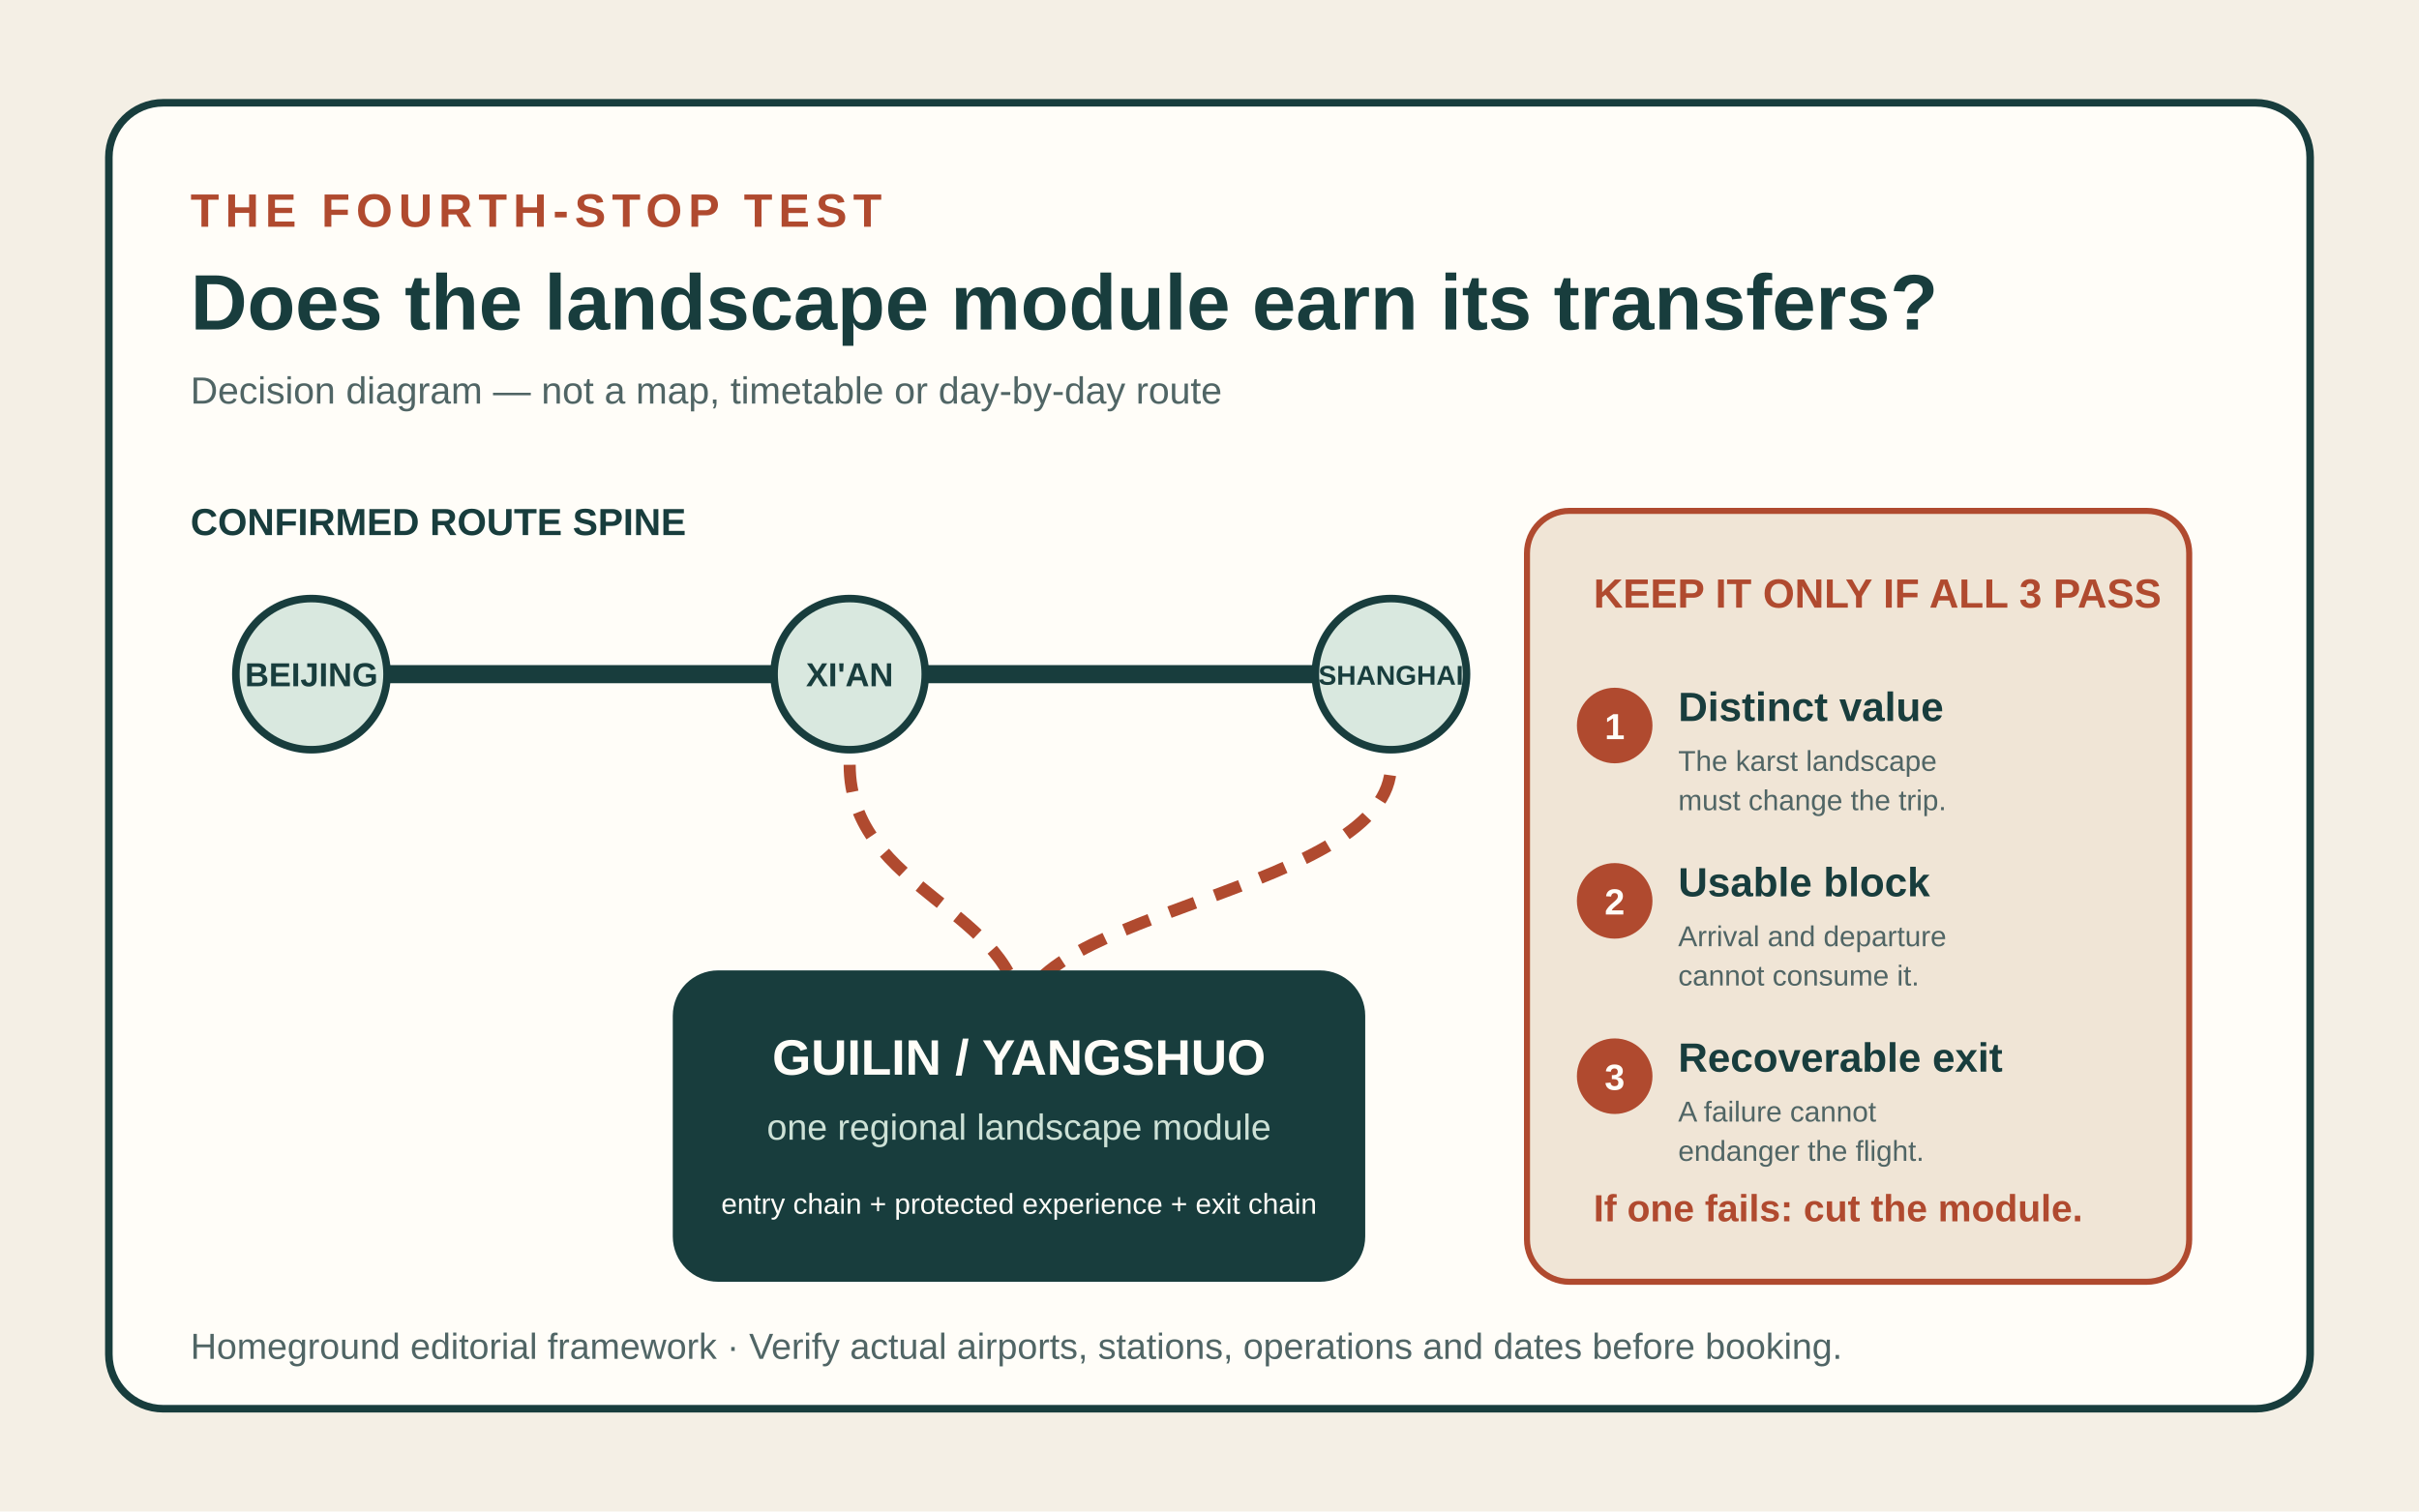
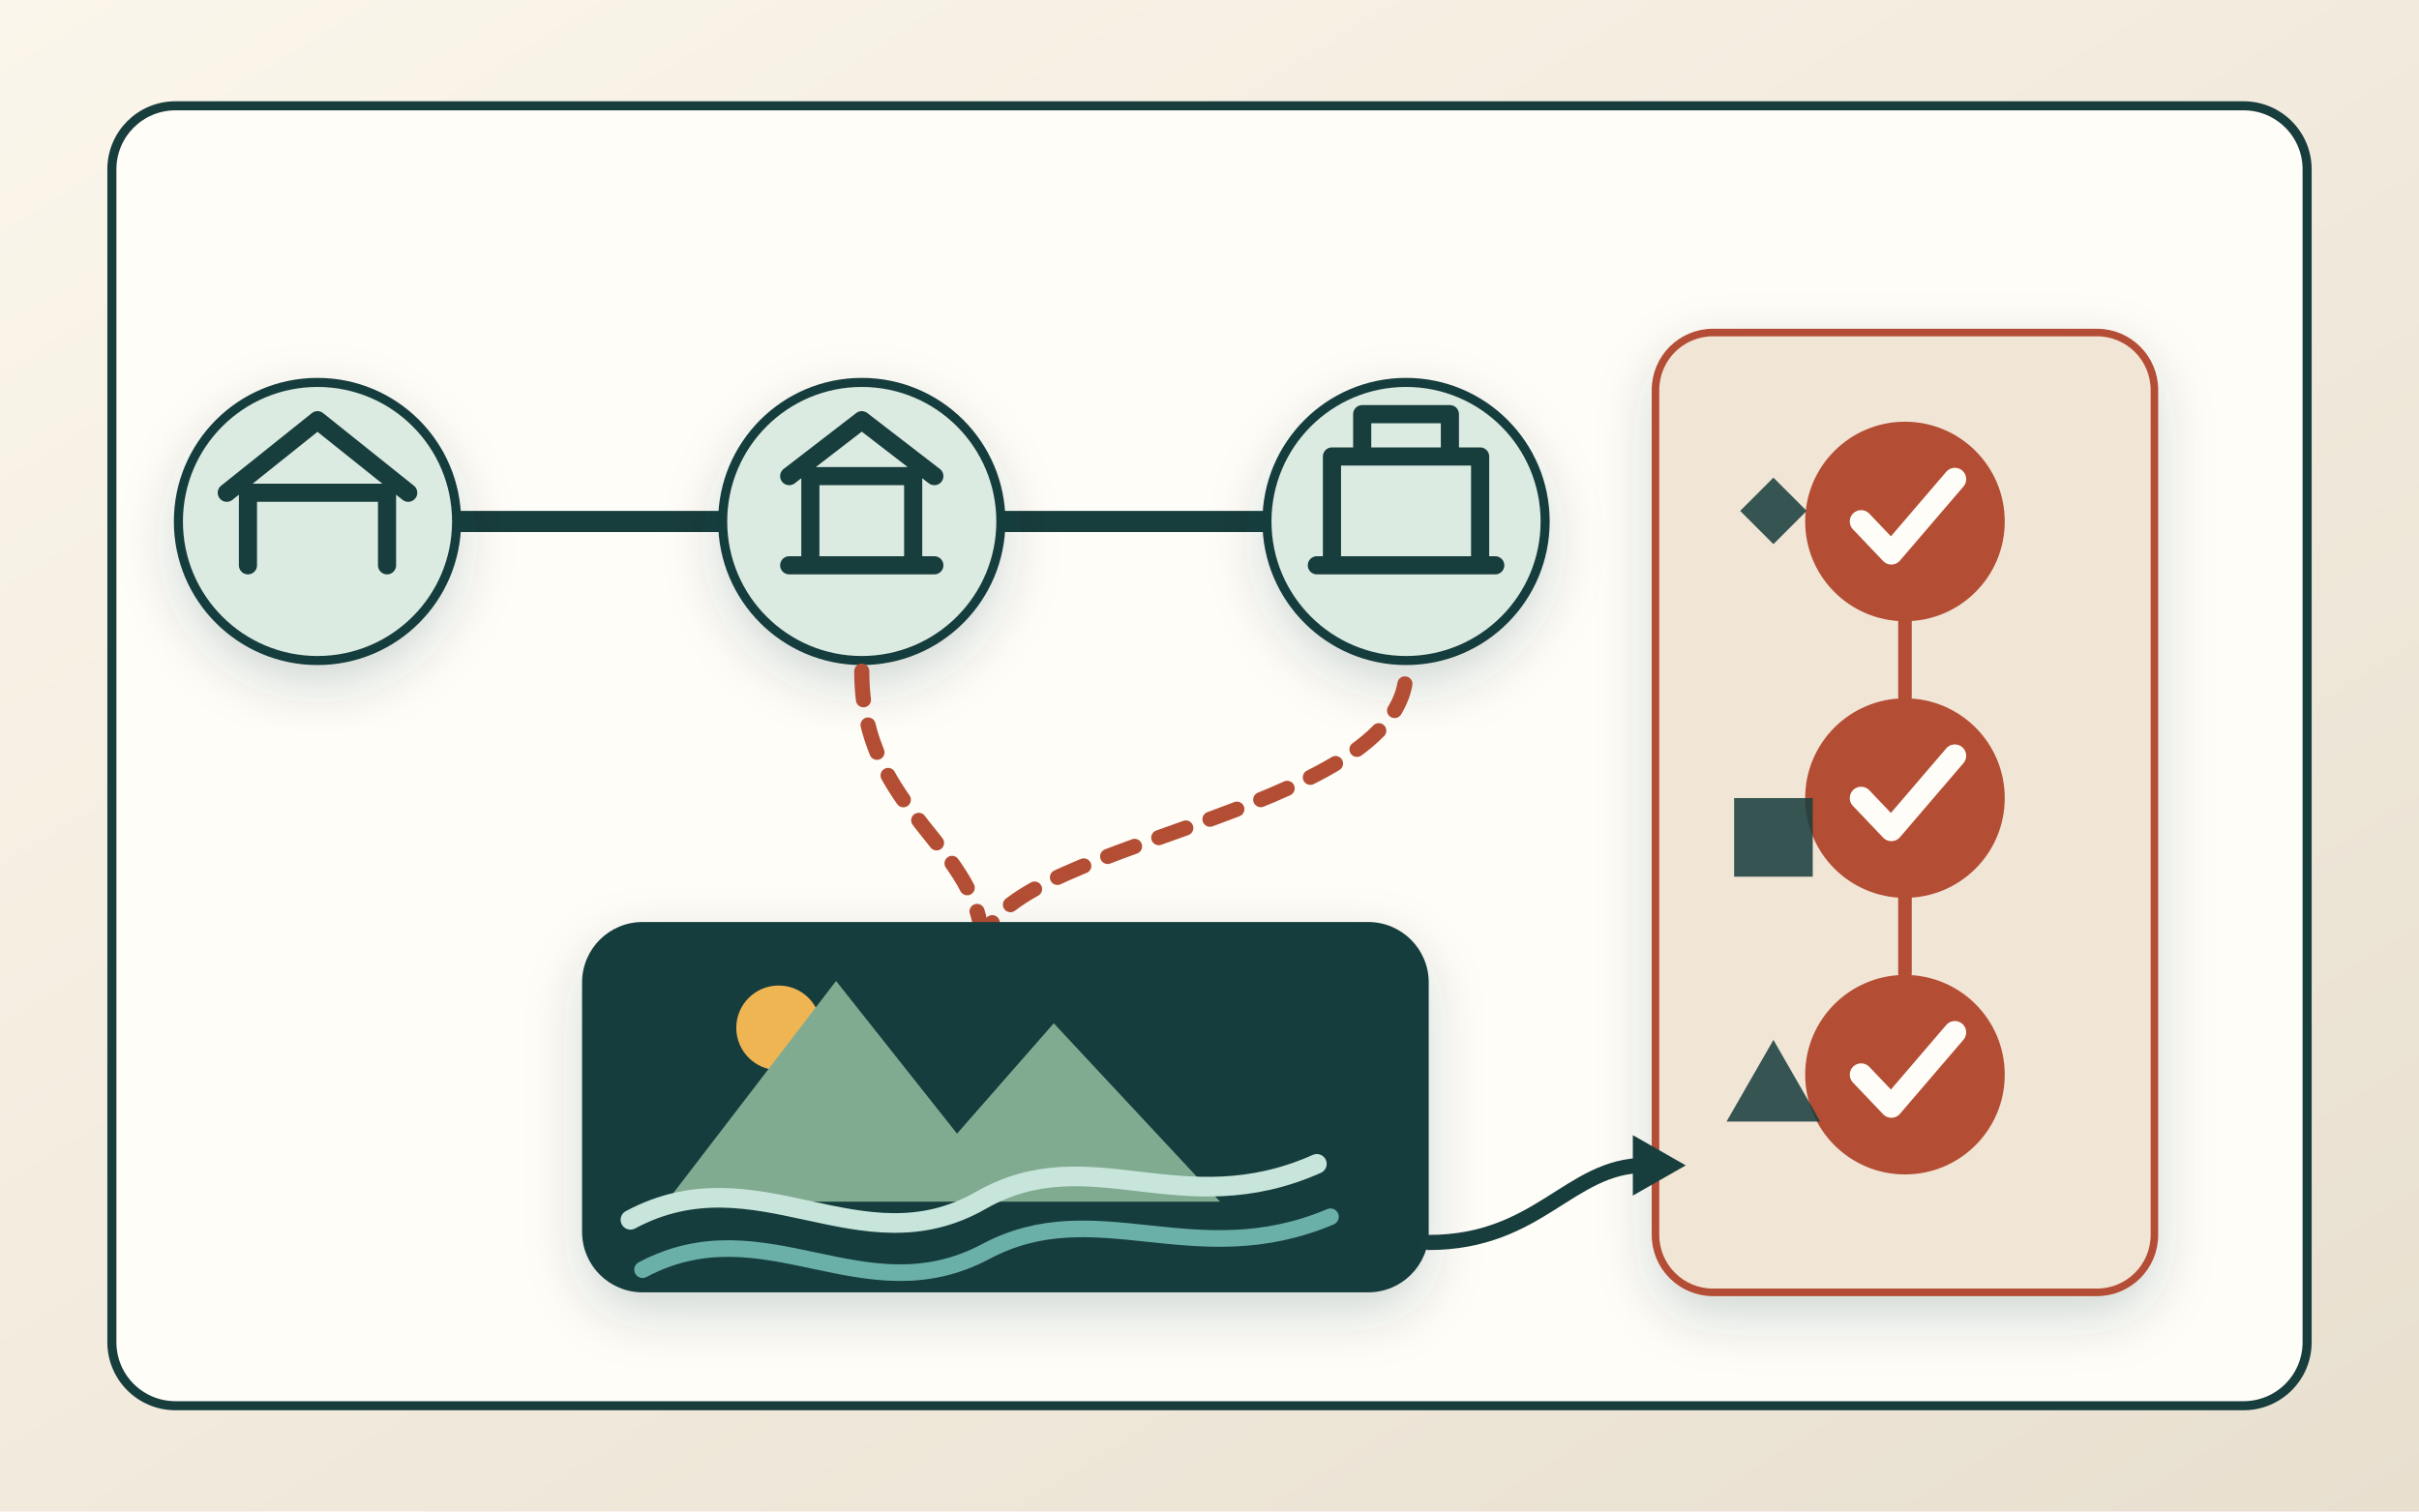
<svg xmlns="http://www.w3.org/2000/svg" width="1600" height="1000" viewBox="0 0 1600 1000" role="img" aria-labelledby="title desc">
-   <rect width="1600" height="1000" fill="#f4efe5" />
-   <rect x="72" y="68" width="1456" height="864" rx="36" fill="#fffdf8" stroke="#183d3d" stroke-width="5" />
-   <text x="126" y="150" font-family="Arial, sans-serif" font-size="31" font-weight="700" letter-spacing="4" fill="#b04a2f">THE FOURTH-STOP TEST</text>
-   <text x="126" y="218" font-family="Arial, sans-serif" font-size="52" font-weight="700" fill="#183d3d">Does the landscape module earn its transfers?</text>
-   <text x="126" y="267" font-family="Arial, sans-serif" font-size="25" fill="#506565">Decision diagram — not a map, timetable or day-by-day route</text>
-   <text x="126" y="354" font-family="Arial, sans-serif" font-size="25" font-weight="700" fill="#183d3d">CONFIRMED ROUTE SPINE</text>
-   <line x1="206" y1="446" x2="920" y2="446" stroke="#183d3d" stroke-width="12" stroke-linecap="round" />
-   <circle cx="206" cy="446" r="50" fill="#d9e8df" stroke="#183d3d" stroke-width="5" />
-   <circle cx="562" cy="446" r="50" fill="#d9e8df" stroke="#183d3d" stroke-width="5" />
-   <circle cx="920" cy="446" r="50" fill="#d9e8df" stroke="#183d3d" stroke-width="5" />
-   <text x="206" y="454" text-anchor="middle" font-family="Arial, sans-serif" font-size="22" font-weight="700" fill="#183d3d">BEIJING</text>
-   <text x="562" y="454" text-anchor="middle" font-family="Arial, sans-serif" font-size="22" font-weight="700" fill="#183d3d">XI'AN</text>
-   <text x="920" y="453" text-anchor="middle" font-family="Arial, sans-serif" font-size="18" font-weight="700" fill="#183d3d">SHANGHAI</text>
-   <path d="M562 506 C562 590 675 602 675 675" fill="none" stroke="#b04a2f" stroke-width="8" stroke-dasharray="18 14" />
-   <path d="M675 675 C675 602 920 590 920 506" fill="none" stroke="#b04a2f" stroke-width="8" stroke-dasharray="18 14" />
-   <rect x="445" y="642" width="458" height="206" rx="30" fill="#183d3d" />
-   <text x="674" y="711" text-anchor="middle" font-family="Arial, sans-serif" font-size="33" font-weight="700" fill="#fffdf8">GUILIN / YANGSHUO</text>
-   <text x="674" y="754" text-anchor="middle" font-family="Arial, sans-serif" font-size="24" fill="#cde1d6">one regional landscape module</text>
-   <text x="674" y="803" text-anchor="middle" font-family="Arial, sans-serif" font-size="19" fill="#fffdf8">entry chain + protected experience + exit chain</text>
-   <rect x="1010" y="338" width="438" height="510" rx="28" fill="#f0e5d6" stroke="#b04a2f" stroke-width="4" />
-   <text x="1054" y="402" font-family="Arial, sans-serif" font-size="27" font-weight="700" fill="#b04a2f">KEEP IT ONLY IF ALL 3 PASS</text>
-   <circle cx="1068" cy="480" r="25" fill="#b04a2f" />
-   <text x="1068" y="489" text-anchor="middle" font-family="Arial, sans-serif" font-size="24" font-weight="700" fill="#fffdf8">1</text>
-   <text x="1110" y="477" font-family="Arial, sans-serif" font-size="27" font-weight="700" fill="#183d3d">Distinct value</text>
-   <text x="1110" y="510" font-family="Arial, sans-serif" font-size="19" fill="#506565">The karst landscape</text>
-   <text x="1110" y="536" font-family="Arial, sans-serif" font-size="19" fill="#506565">must change the trip.</text>
-   <circle cx="1068" cy="596" r="25" fill="#b04a2f" />
-   <text x="1068" y="605" text-anchor="middle" font-family="Arial, sans-serif" font-size="24" font-weight="700" fill="#fffdf8">2</text>
-   <text x="1110" y="593" font-family="Arial, sans-serif" font-size="27" font-weight="700" fill="#183d3d">Usable block</text>
-   <text x="1110" y="626" font-family="Arial, sans-serif" font-size="19" fill="#506565">Arrival and departure</text>
-   <text x="1110" y="652" font-family="Arial, sans-serif" font-size="19" fill="#506565">cannot consume it.</text>
-   <circle cx="1068" cy="712" r="25" fill="#b04a2f" />
-   <text x="1068" y="721" text-anchor="middle" font-family="Arial, sans-serif" font-size="24" font-weight="700" fill="#fffdf8">3</text>
-   <text x="1110" y="709" font-family="Arial, sans-serif" font-size="27" font-weight="700" fill="#183d3d">Recoverable exit</text>
-   <text x="1110" y="742" font-family="Arial, sans-serif" font-size="19" fill="#506565">A failure cannot</text>
-   <text x="1110" y="768" font-family="Arial, sans-serif" font-size="19" fill="#506565">endanger the flight.</text>
-   <text x="1054" y="808" font-family="Arial, sans-serif" font-size="25" font-weight="700" fill="#b04a2f">If one fails: cut the module.</text>
-   <text x="126" y="899" font-family="Arial, sans-serif" font-size="24" fill="#506565">Homeground editorial framework · Verify actual airports, stations, operations and dates before booking.</text>
+   <defs>
+     <linearGradient id="paper" x1="0" y1="0" x2="1" y2="1">
+       <stop offset="0" stop-color="#fbf6eb" />
+       <stop offset="1" stop-color="#e8dfcf" />
+     </linearGradient>
+     <filter id="shadow" x="-25%" y="-25%" width="150%" height="150%">
+       <feDropShadow dx="0" dy="14" stdDeviation="18" flood-color="#183d3d" flood-opacity="0.18" />
+     </filter>
+   </defs>
+   <rect width="1600" height="1000" fill="url(#paper)" />
+   <rect x="74" y="70" width="1452" height="860" rx="42" fill="#fffdf8" stroke="#183d3d" stroke-width="6" />
+   <line x1="210" y1="345" x2="930" y2="345" stroke="#183d3d" stroke-width="14" stroke-linecap="round" />
+   <g filter="url(#shadow)">
+     <circle cx="210" cy="345" r="92" fill="#dcebe1" stroke="#183d3d" stroke-width="6" />
+     <circle cx="570" cy="345" r="92" fill="#dcebe1" stroke="#183d3d" stroke-width="6" />
+     <circle cx="930" cy="345" r="92" fill="#dcebe1" stroke="#183d3d" stroke-width="6" />
+   </g>
+   <g fill="none" stroke="#183d3d" stroke-width="12" stroke-linecap="round" stroke-linejoin="round">
+     <path d="M164 374 V326 H256 V374 M150 326 L210 278 L270 326" />
+     <path d="M522 374 H618 M536 374 V315 H604 V374 M522 315 L570 278 L618 315" />
+     <path d="M881 374 V302 H979 V374 M901 302 V274 H959 V302 M871 374 H989" />
+   </g>
+   <path d="M570 444 C570 540 650 558 650 628" fill="none" stroke="#b34e34" stroke-width="10" stroke-linecap="round" stroke-dasharray="19 17" />
+   <path d="M650 628 C650 558 930 540 930 444" fill="none" stroke="#b34e34" stroke-width="10" stroke-linecap="round" stroke-dasharray="19 17" />
+   <g filter="url(#shadow)">
+     <rect x="385" y="610" width="560" height="245" rx="40" fill="#183d3d" />
+   </g>
+   <g transform="translate(665 732)">
+     <circle cx="-150" cy="-52" r="28" fill="#efb552" />
+     <path d="M-224 63 L-112 -83 L-32 18 L32 -55 L142 63 Z" fill="#81ab91" />
+     <path d="M-248 75 C-164 30-96 108-16 62 C56 21 116 78 206 38" fill="none" stroke="#c8e5db" stroke-width="13" stroke-linecap="round" />
+     <path d="M-240 108 C-159 65-94 139-13 96 C60 57 125 111 215 73" fill="none" stroke="#6aafa8" stroke-width="11" stroke-linecap="round" />
+   </g>
+   <g transform="translate(1095 220)" filter="url(#shadow)">
+     <rect width="330" height="635" rx="38" fill="#f1e5d6" stroke="#b34e34" stroke-width="5" />
+   </g>
+   <g transform="translate(1260 345)">
+     <circle cx="0" cy="0" r="66" fill="#b34e34" />
+     <path d="M-29 0 l20 21 42-49" fill="none" stroke="#fffdf8" stroke-width="15" stroke-linecap="round" stroke-linejoin="round" />
+     <path d="M0 66 V116" stroke="#b34e34" stroke-width="9" stroke-linecap="round" />
+     <circle cx="0" cy="183" r="66" fill="#b34e34" />
+     <path d="M-29 183 l20 21 42-49" fill="none" stroke="#fffdf8" stroke-width="15" stroke-linecap="round" stroke-linejoin="round" />
+     <path d="M0 249 V299" stroke="#b34e34" stroke-width="9" stroke-linecap="round" />
+     <circle cx="0" cy="366" r="66" fill="#b34e34" />
+     <path d="M-29 366 l20 21 42-49" fill="none" stroke="#fffdf8" stroke-width="15" stroke-linecap="round" stroke-linejoin="round" />
+   </g>
+   <g fill="#183d3d" opacity="0.86">
+     <path d="M1151 338 l22-22 22 22-22 22z" />
+     <path d="M1147 528 h52 v52 h-52z" />
+     <path d="M1173 688 l31 54h-62z" />
+   </g>
+   <path d="M945 822 C1018 822 1038 771 1088 771" fill="none" stroke="#183d3d" stroke-width="10" stroke-linecap="round" />
+   <path d="M1080 751 l35 20-35 20z" fill="#183d3d" />
</svg>
